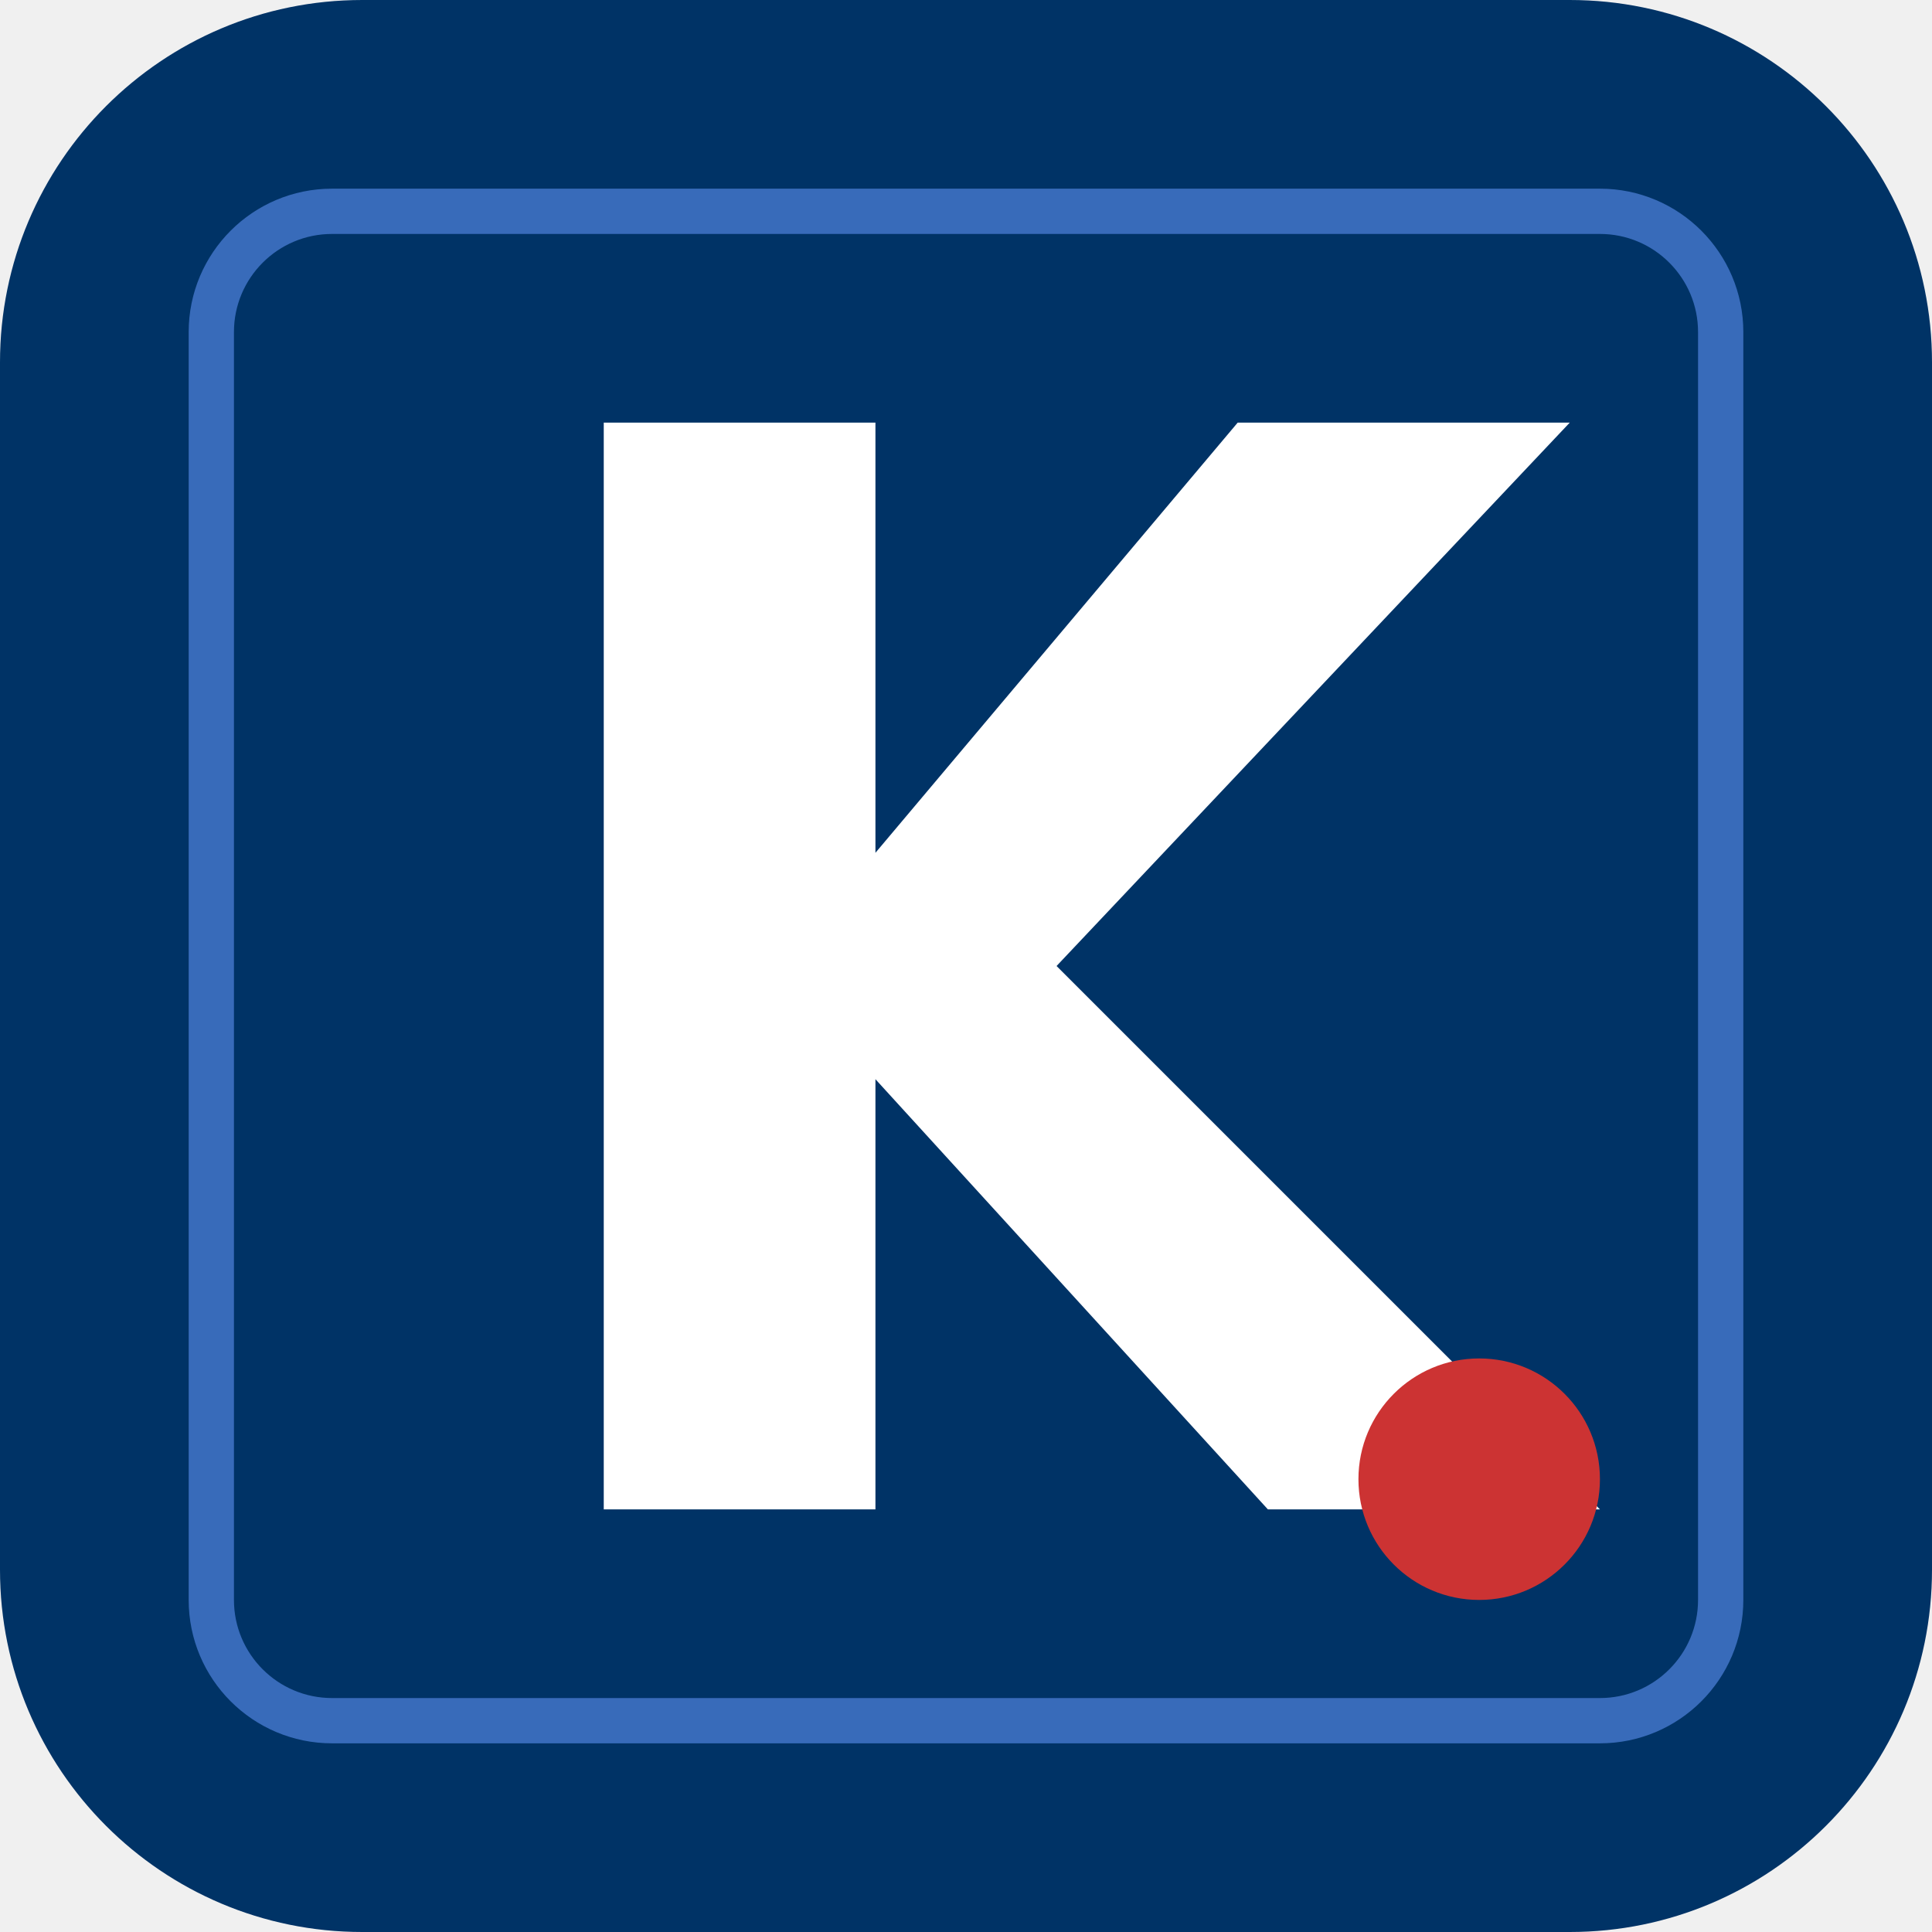
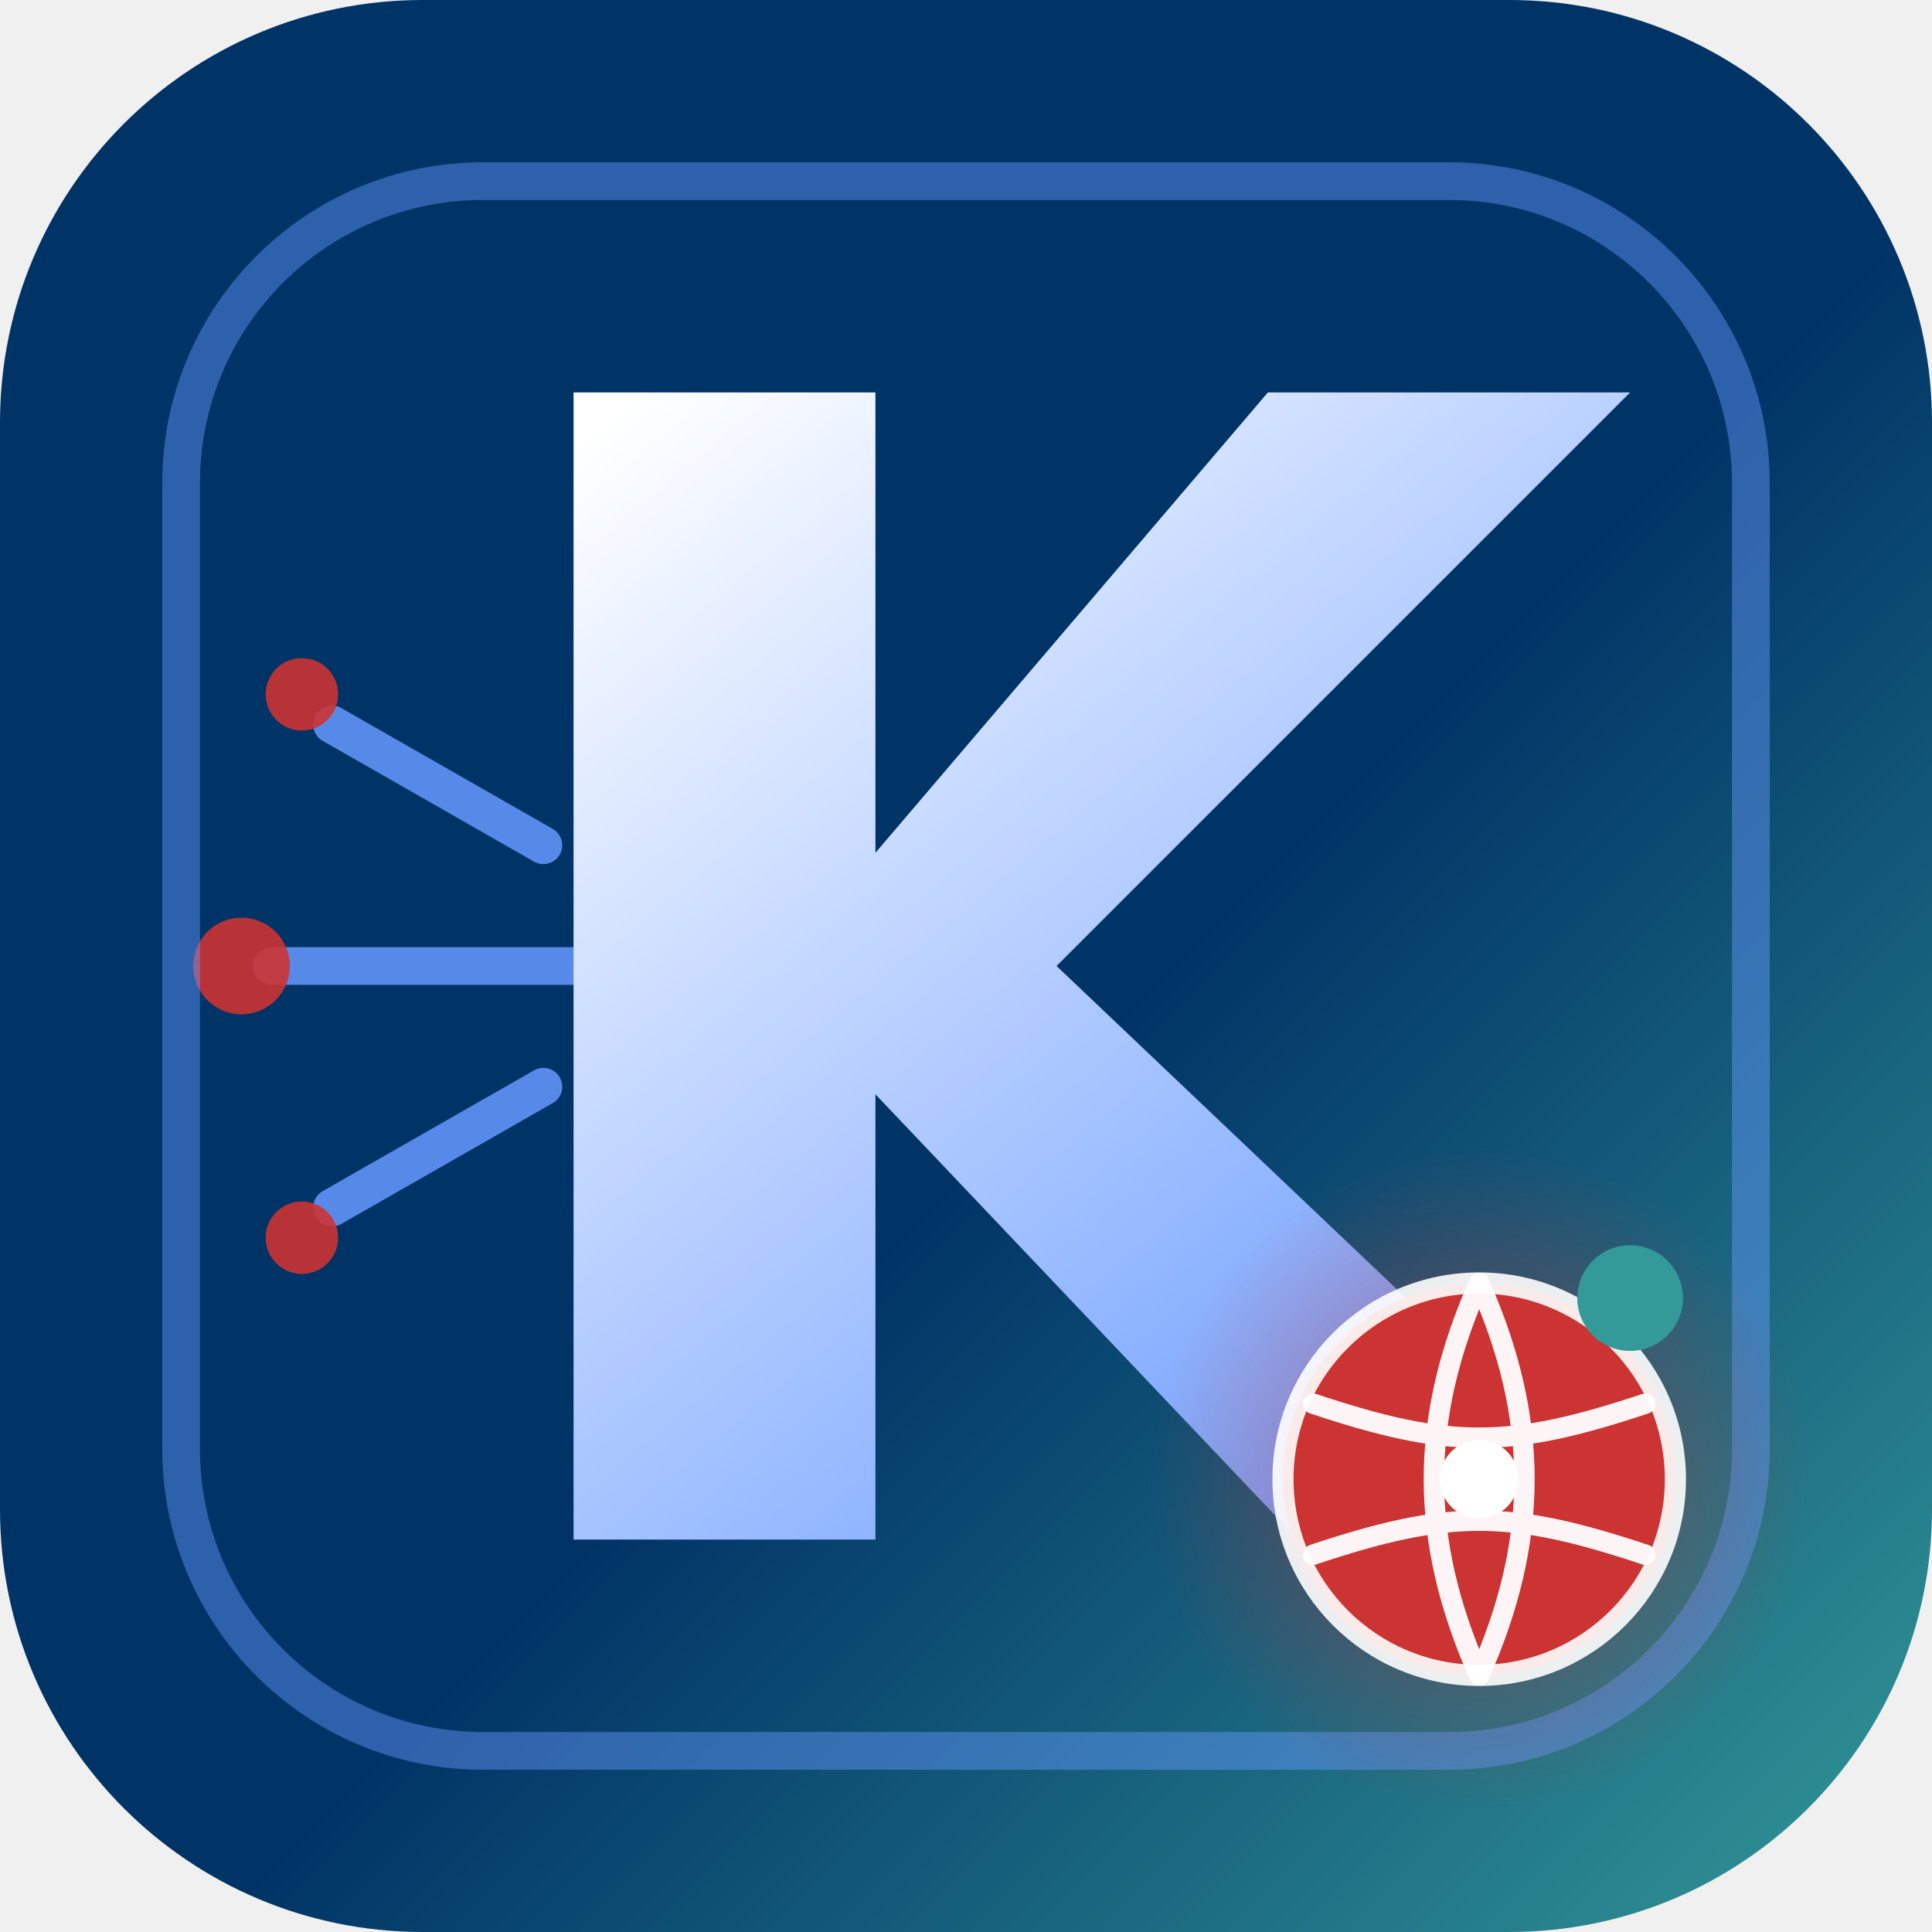
- <svg xmlns="http://www.w3.org/2000/svg" viewBox="0 0 128 128" role="img" aria-label="Kortumo">
-   <rect width="128" height="128" rx="24" fill="#003366" />
-   <rect x="14" y="14" width="100" height="100" rx="8" fill="none" stroke="#6699ff" stroke-width="3" opacity="0.55" />
-   <path fill="#ffffff" d="M40 28h18v28.5L82 28h22L70 64l36 36H84L58 71.5V100H40V28z" />
-   <circle cx="98" cy="98" r="8" fill="#cc3333" />
+ <svg xmlns="http://www.w3.org/2000/svg" viewBox="0 0 128 128" role="img" aria-label="Kall-UP">
+   <defs>
+     <linearGradient id="pitch" x1="0" y1="0" x2="128" y2="128" gradientUnits="userSpaceOnUse">
+       <stop offset="0%" stop-color="#003366" />
+       <stop offset="55%" stop-color="#003366" />
+       <stop offset="100%" stop-color="#339999" />
+     </linearGradient>
+     <linearGradient id="kShine" x1="40" y1="28" x2="100" y2="100" gradientUnits="userSpaceOnUse">
+       <stop offset="0%" stop-color="#ffffff" />
+       <stop offset="100%" stop-color="#6699ff" />
+     </linearGradient>
+     <radialGradient id="ballGlow" cx="98" cy="98" r="22" gradientUnits="userSpaceOnUse">
+       <stop offset="0%" stop-color="#cc3333" stop-opacity="0.55" />
+       <stop offset="100%" stop-color="#cc3333" stop-opacity="0" />
+     </radialGradient>
+   </defs>
+   <rect width="128" height="128" rx="28" fill="url(#pitch)" />
+   <g stroke="#6699ff" stroke-width="2.5" stroke-linecap="round" opacity="0.85">
+     <path d="M18 64 H38" />
+     <path d="M22 48 L36 56" />
+     <path d="M22 80 L36 72" />
+   </g>
+   <g fill="#cc3333" opacity="0.9">
+     <circle cx="16" cy="64" r="3.2" />
+     <circle cx="20" cy="46" r="2.4" />
+     <circle cx="20" cy="82" r="2.4" />
+   </g>
+   <rect x="12" y="12" width="104" height="104" rx="20" fill="none" stroke="#6699ff" stroke-width="2.5" opacity="0.45" />
+   <path fill="url(#kShine)" d="M38 26h20v30.5L84 26h24L70 64l40 38H86L58 72.5V102H38V26z" />
+   <circle cx="98" cy="98" r="22" fill="url(#ballGlow)" />
+   <g transform="translate(98 98)">
+     <circle r="13" fill="#cc3333" />
+     <circle r="13" fill="none" stroke="#ffffff" stroke-width="1.4" opacity="0.9" />
+     <path d="M0 -13 C-4 -4 -4 4 0 13 M0 -13 C4 -4 4 4 0 13 M-11 -5 C-2 -2 2 -2 11 -5 M-11 5 C-2 2 2 2 11 5" fill="none" stroke="#ffffff" stroke-width="1.35" stroke-linecap="round" opacity="0.95" />
+     <circle r="2.6" fill="#ffffff" />
+   </g>
+   <circle cx="108" cy="86" r="3.5" fill="#339999" />
</svg>
